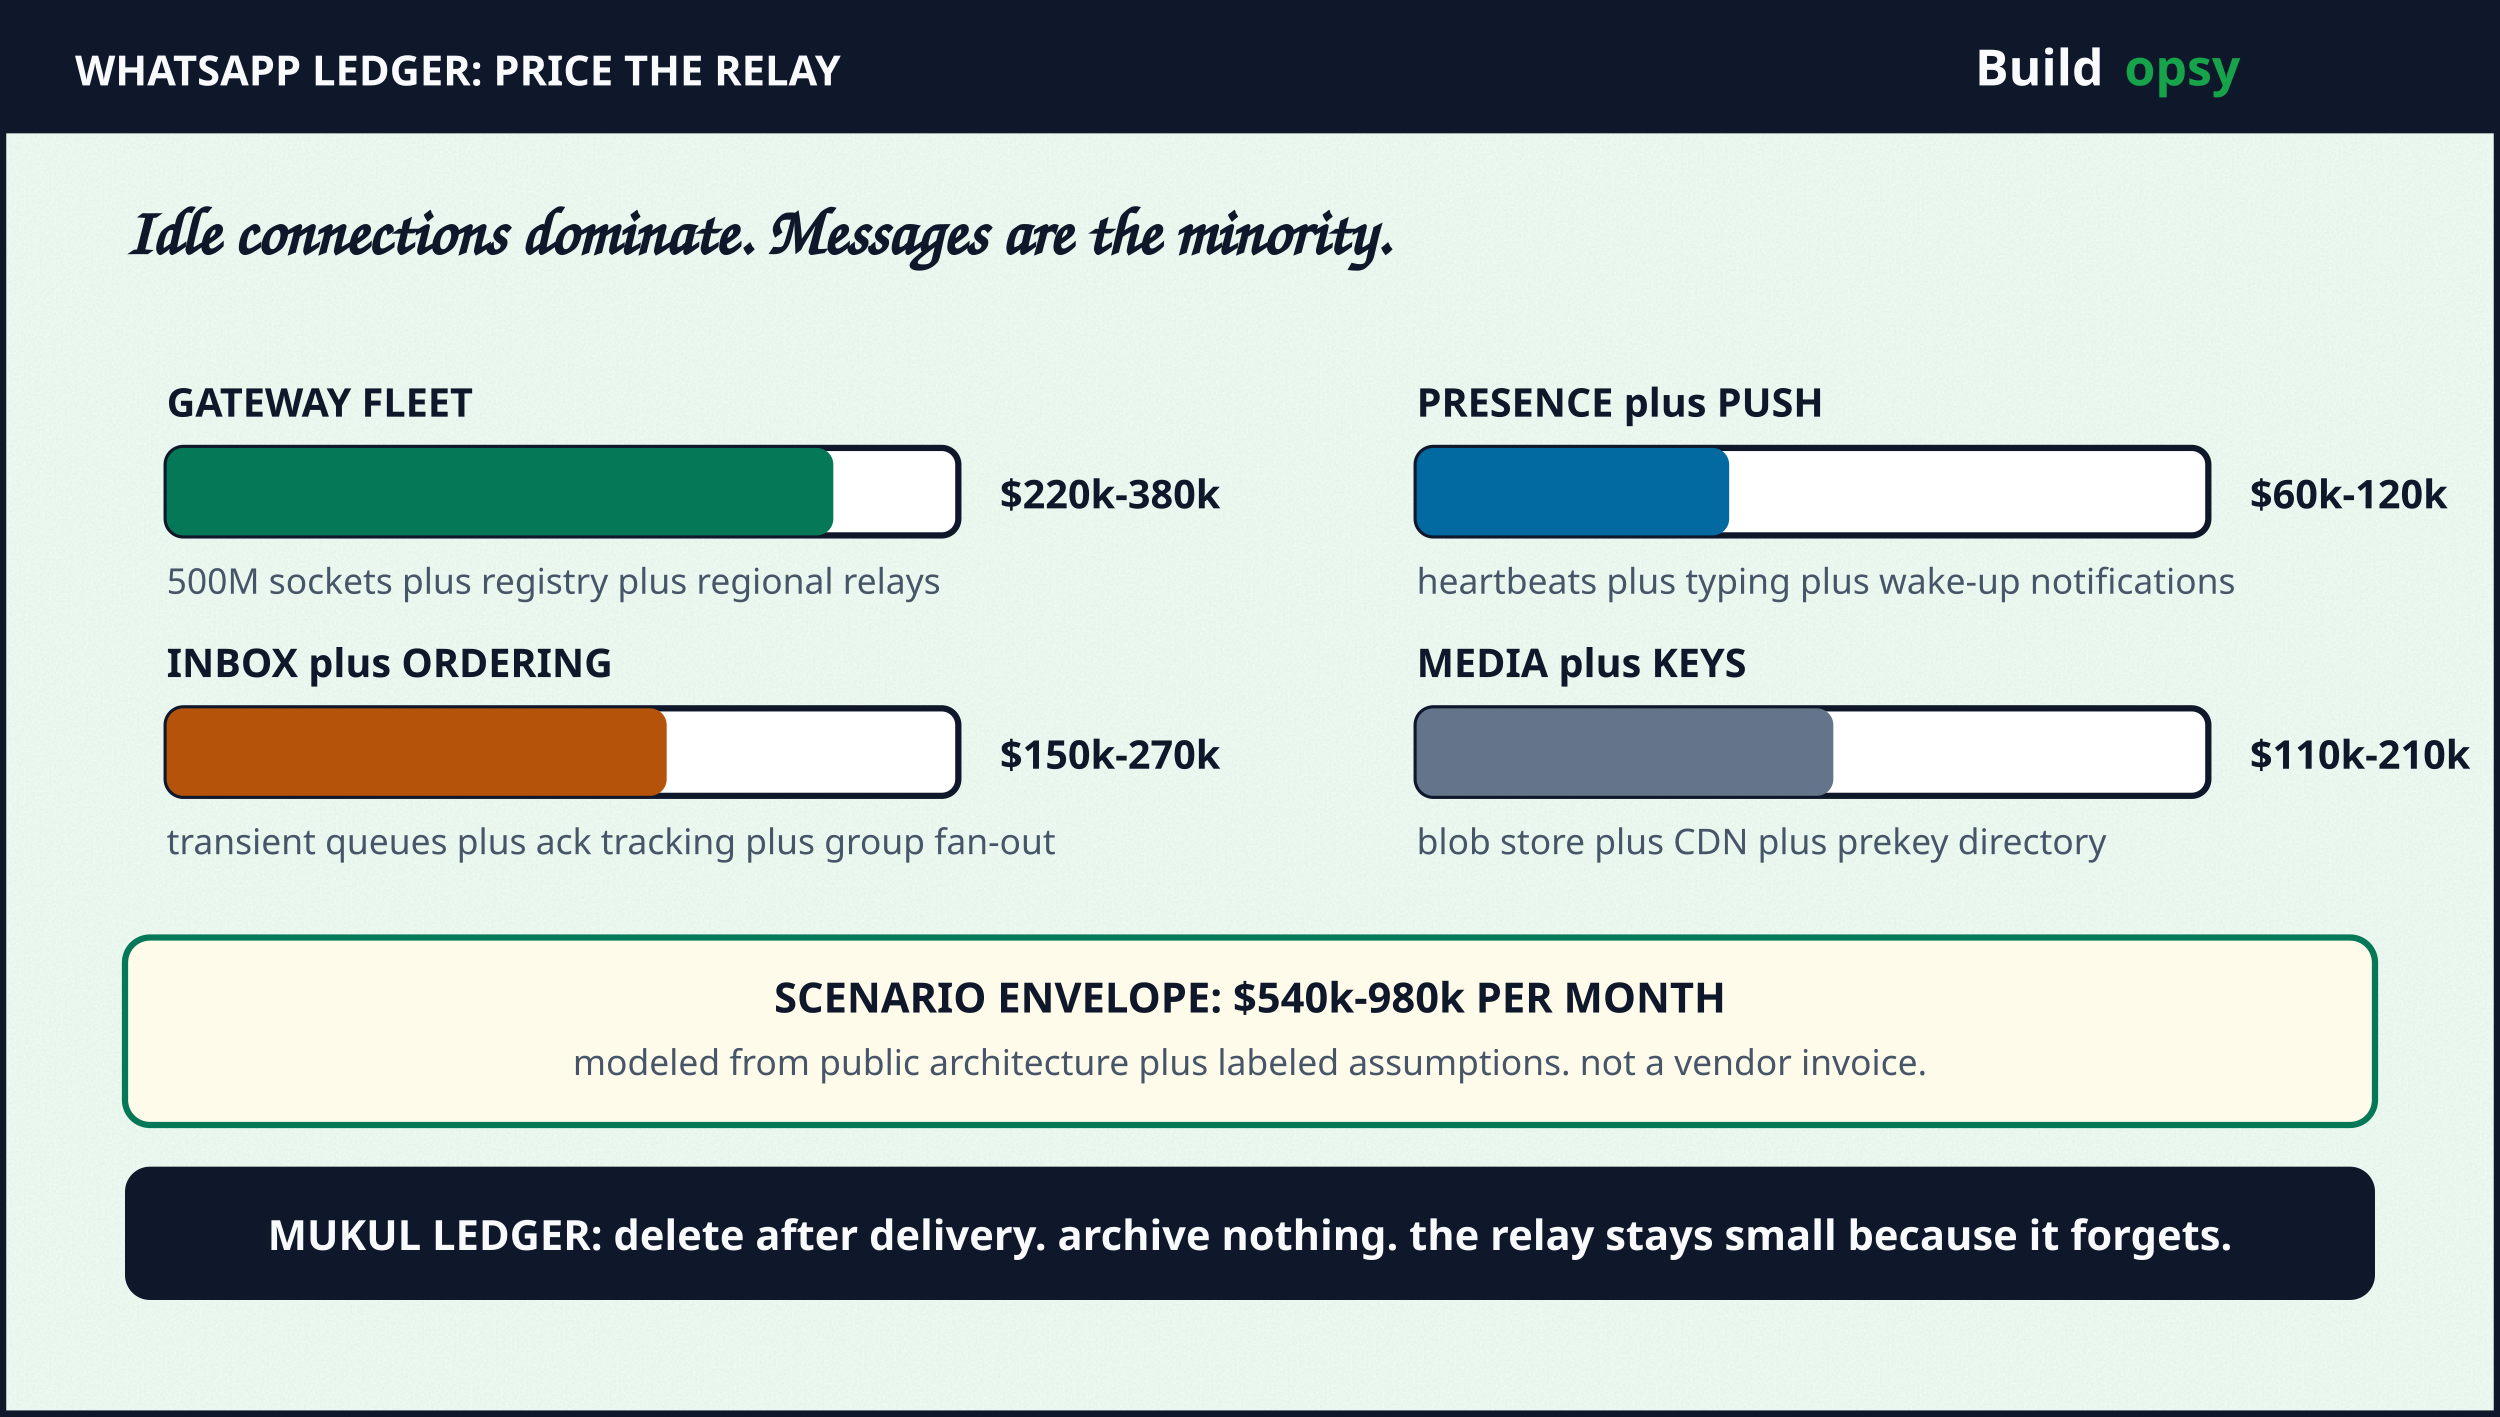
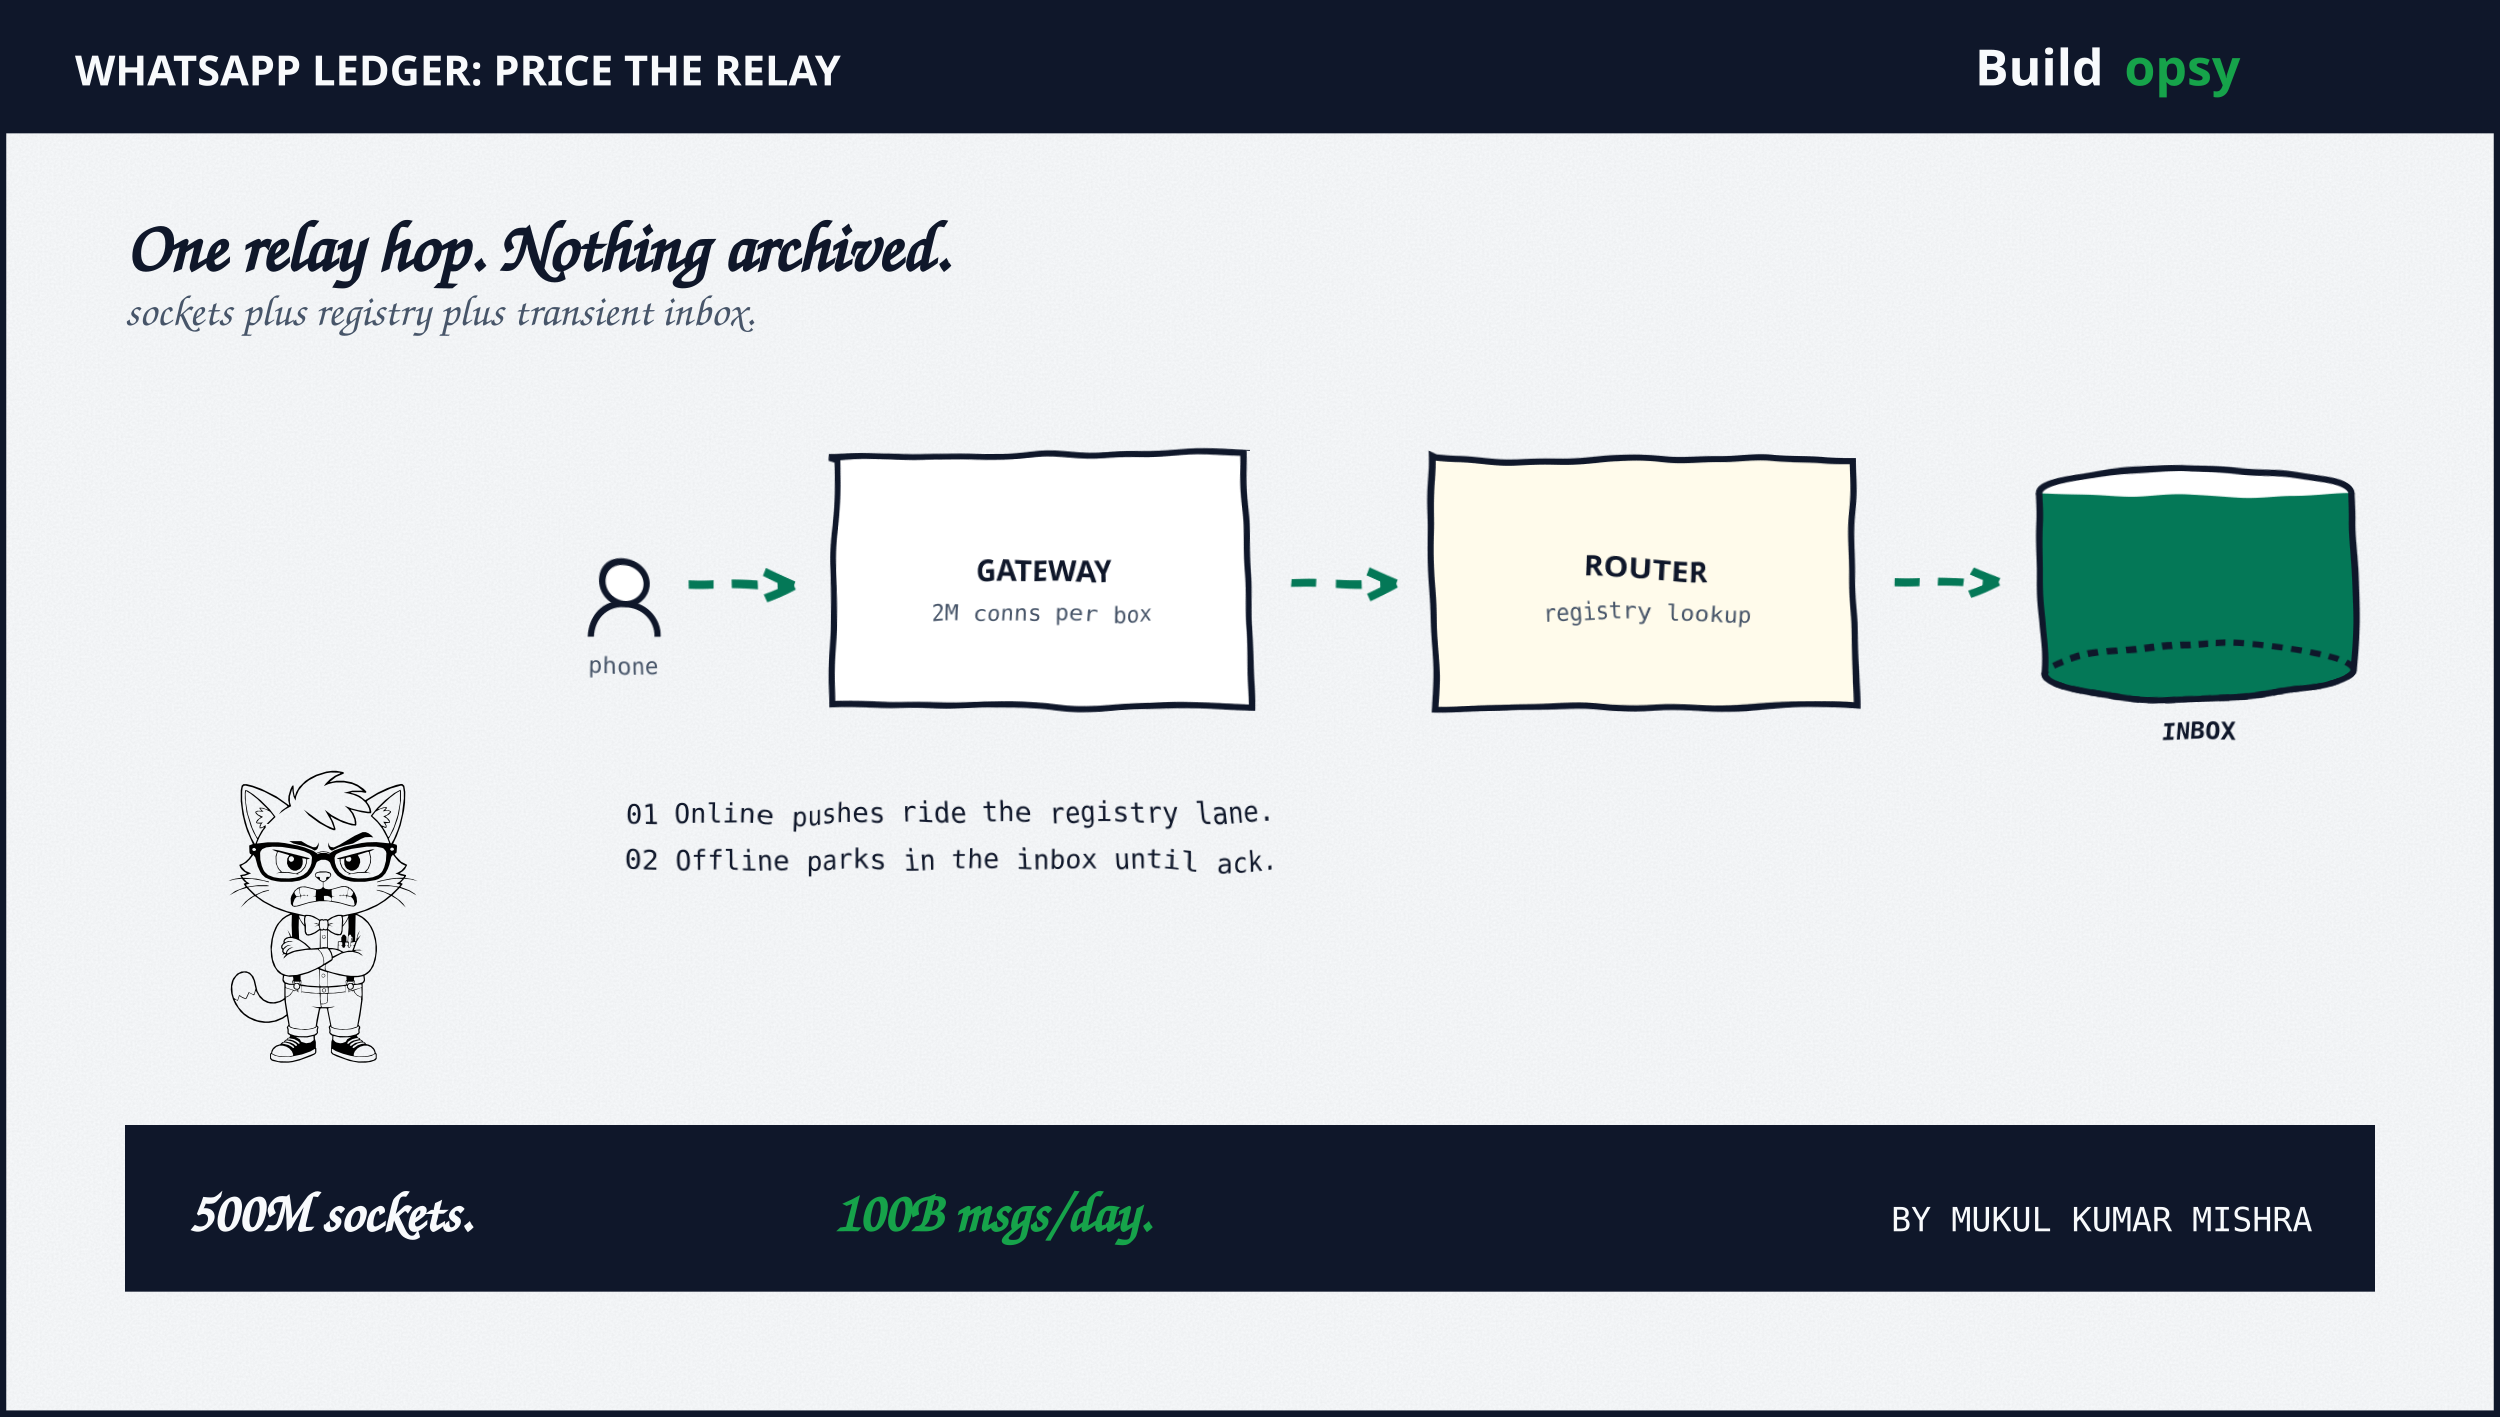
- <svg xmlns="http://www.w3.org/2000/svg" width="1200" height="680" viewBox="0 0 1200 680" role="img" aria-label="WhatsApp cost ledger showing gateway fleet plus inbox plus ordering plus presence plus media">
+ <svg xmlns="http://www.w3.org/2000/svg" width="1200" height="680" viewBox="0 0 1200 680" role="img" aria-label="WhatsApp relay architecture flow">
  <defs>
-     <filter id="grainW2" x="0" y="0" width="100%" height="100%">
-       <feTurbulence type="fractalNoise" baseFrequency="0.9" numOctaves="2" seed="72" result="n" />
+     <filter id="roughen" x="-10%" y="-10%" width="120%" height="120%">
+       <feTurbulence type="fractalNoise" baseFrequency="0.02" numOctaves="2" seed="404" result="n" />
+       <feDisplacementMap in="SourceGraphic" in2="n" scale="6" />
+     </filter>
+     <filter id="grain" x="0" y="0" width="100%" height="100%">
+       <feTurbulence type="fractalNoise" baseFrequency="0.9" numOctaves="2" seed="405" result="n" />
      <feColorMatrix in="n" type="matrix" values="0 0 0 0 0 0 0 0 0 0 0 0 0 0 0 0 0 0 0.05 0" />
    </filter>
+     <style>.flow{stroke-dasharray:12 9;animation:ants 0.9s linear infinite}@keyframes ants{to{stroke-dashoffset:-21}}.pulse{animation:pulse 1.8s ease-in-out infinite}@keyframes pulse{0%,100%{opacity:1}50%{opacity:.35}}@media (prefers-reduced-motion:reduce){.flow,.pulse{animation:none}}</style>
  </defs>
-   <rect x="0" y="0" width="1200" height="680" fill="#f0fdf4" />
-   <rect x="0" y="0" width="1200" height="680" fill="#f0fdf4" filter="url(#grainW2)" />
+   <rect x="0" y="0" width="1200" height="680" fill="#f8fafc" />
+   <rect x="0" y="0" width="1200" height="680" fill="#f8fafc" filter="url(#grain)" />
  <rect x="0" y="0" width="1200" height="680" fill="none" stroke="#0f172a" stroke-width="6" />
  <rect x="0" y="0" width="1200" height="64" fill="#0f172a" />
  <text x="36" y="41" font-family="Sora, 'Segoe UI', Verdana, sans-serif" font-size="20" font-weight="bold" fill="#f8fafc">WHATSAPP LEDGER: PRICE THE RELAY</text>
  <text x="948" y="41" font-family="Sora, 'Segoe UI', Verdana, sans-serif" font-size="24" font-weight="bold" fill="#f8fafc">Build<tspan dx="10" fill="#16a34a">opsy</tspan>
  </text>
-   <text x="60" y="122" font-family="'Segoe Script','Segoe Print','Comic Sans MS','Chalkboard SE',cursive" font-size="32" font-weight="bold" fill="#0f172a">Idle connections dominate. Messages are the minority.</text>
-   <g font-family="Sora, 'Segoe UI', Verdana, sans-serif">
-     <g>
-       <text x="80" y="200" font-size="19" font-weight="bold" fill="#0f172a">GATEWAY FLEET</text>
-       <rect x="80" y="215" width="380" height="42" rx="8" fill="#ffffff" stroke="#0f172a" stroke-width="3" />
-       <rect x="80" y="215" width="320" height="42" rx="8" fill="#047857" />
-       <text x="480" y="244" font-size="19" font-weight="bold" fill="#0f172a">$220k-380k</text>
-       <text x="80" y="285" font-size="17" fill="#475569">500M sockets plus registry plus regional relays</text>
+   <text x="60" y="130" font-family="'Segoe Script','Segoe Print','Comic Sans MS','Chalkboard SE',cursive" font-size="34" font-weight="bold" fill="#0f172a">One relay hop. Nothing archived.</text>
+   <text x="60" y="156" font-family="'Segoe Script','Segoe Print','Comic Sans MS','Chalkboard SE',cursive" font-size="21" font-style="italic" fill="#475569">sockets plus registry plus transient inbox.</text>
+   <svg x="70" y="370" width="140" height="140" viewBox="0 0 100 100">
+     <g transform="translate(8.35,-2.08) scale(0.0831)">
+       <g id="cat-art" fill="#000" fill-rule="evenodd">
+         <path id="vector-1" d="" />
+         <path id="vector-2" d="" />
+         <path id="vector-3" d="" />
+         <path id="vector-4" d="" />
+         <path id="vector-5" d="" />
+         <path id="vector-6" d="" />
+         <path id="vector-7" d="" />
+         <path id="vector-8" d="" />
+         <path id="vector-9" d="" />
+         <path id="vector-10" d="M 633,922 L 627,926 L 626,933 L 631,939 L 638,939 L 643,934 L 643,928 L 639,923 Z M 633,924 L 637,924 L 641,928 L 640,935 L 635,938 L 628,933 L 629,927 Z" />
+         <path id="vector-11" d="M 630,862 L 625,867 L 625,873 L 628,877 L 633,878 L 639,874 L 640,868 L 636,863 Z M 630,864 L 634,864 L 638,868 L 638,872 L 634,876 L 630,876 L 626,872 L 626,868 Z" />
+         <path id="vector-12" d="M 629,704 L 626,710 L 627,714 L 632,718 L 638,717 L 641,714 L 640,705 L 637,703 Z M 632,704 L 637,705 L 640,709 L 636,716 L 632,716 L 628,712 L 628,708 Z" />
+         <path id="vector-13" d="M 497,552 L 498,574 L 504,583 L 512,586 L 527,584 L 573,570 L 614,563 L 653,563 L 703,572 L 740,583 L 756,585 L 762,583 L 767,578 L 771,565 L 769,547 L 761,528 L 750,514 L 735,504 L 725,501 L 708,501 L 669,512 L 655,514 L 641,512 L 636,509 L 632,504 L 632,485 L 642,480 L 656,468 L 664,458 L 664,451 L 661,446 L 656,443 L 643,440 L 618,440 L 602,445 L 597,452 L 599,462 L 617,478 L 630,485 L 630,504 L 625,510 L 618,513 L 606,514 L 557,502 L 538,503 L 526,508 L 513,519 L 500,541 Z M 634,543 L 636,541 L 650,541 L 658,544 L 665,550 L 665,560 L 663,562 L 635,559 Z M 531,510 L 533,526 L 537,539 L 535,541 L 521,543 L 514,533 L 513,525 L 521,516 Z M 736,509 L 743,513 L 755,526 L 752,536 L 746,543 L 730,539 Z M 602,518 L 600,541 L 588,542 L 598,543 L 601,546 L 601,562 L 576,566 L 521,582 L 510,582 L 507,580 L 507,571 L 514,553 L 521,546 L 537,542 L 539,555 L 539,546 L 542,541 L 562,539 L 565,541 L 566,545 L 566,541 L 570,540 L 566,538 L 566,535 L 564,539 L 554,538 L 552,535 L 550,539 L 541,540 L 537,534 L 534,524 L 534,508 L 546,505 L 560,506 L 600,516 Z M 666,517 L 668,515 L 705,505 L 721,504 L 732,507 L 734,509 L 733,521 L 730,533 L 726,539 L 716,538 L 714,535 L 712,538 L 702,538 L 701,535 L 701,537 L 697,539 L 700,540 L 701,545 L 701,541 L 703,539 L 723,540 L 727,543 L 727,554 L 729,542 L 746,545 L 753,552 L 758,561 L 761,578 L 758,581 L 747,581 L 692,566 L 667,562 L 666,555 L 668,544 L 680,542 L 670,542 L 667,539 Z M 600,453 L 604,448 L 613,445 L 644,444 L 659,449 L 661,457 L 656,464 L 652,462 L 646,463 L 643,467 L 644,474 L 636,480 L 629,481 L 618,474 L 618,466 L 615,463 L 609,462 L 606,464 L 601,459 Z" />
+         <path id="vector-14" d="M 420,350 L 441,359 L 435,377 L 436,407 L 445,429 L 456,442 L 437,448 L 453,446 L 485,446 L 531,453 L 526,450 L 542,441 L 557,424 L 564,405 L 565,390 L 576,387 L 574,385 L 451,354 L 430,350 Z M 498,377 L 506,379 L 511,386 L 510,394 L 503,400 L 496,400 L 489,393 L 490,383 Z M 443,361 L 448,360 L 491,373 L 483,387 L 482,407 L 487,420 L 498,432 L 510,437 L 520,437 L 535,430 L 541,423 L 546,411 L 547,397 L 545,386 L 556,387 L 562,390 L 561,404 L 554,422 L 539,439 L 519,449 L 490,443 L 461,442 L 449,429 L 443,418 L 439,405 L 438,380 Z" />
+         <path id="vector-15" d="M 843,349 L 833,349 L 805,355 L 689,386 L 689,388 L 700,390 L 699,395 L 701,408 L 708,425 L 721,440 L 739,450 L 733,453 L 778,446 L 813,446 L 828,448 L 808,442 L 819,428 L 828,404 L 829,383 L 823,358 Z M 743,380 L 747,386 L 747,392 L 744,397 L 739,400 L 729,398 L 725,392 L 725,386 L 729,383 Z M 820,360 L 826,386 L 824,406 L 815,428 L 802,442 L 774,443 L 746,449 L 728,441 L 711,423 L 703,402 L 703,389 L 720,386 L 718,395 L 719,412 L 724,423 L 730,430 L 745,437 L 754,437 L 767,432 L 777,422 L 784,403 L 783,389 L 774,372 L 815,359 Z" />
+         <path id="vector-16" d="M 491,315 L 509,325 L 558,337 L 582,346 L 596,354 L 603,351 L 608,346 L 613,331 L 611,320 L 609,330 L 603,338 L 599,340 L 589,340 L 568,331 L 541,315 Z" />
+         <path id="vector-17" d="M 838,300 L 831,292 L 819,283 L 807,278 L 794,278 L 761,293 L 697,331 L 675,341 L 662,339 L 656,332 L 653,320 L 652,336 L 657,347 L 664,353 L 668,354 L 695,341 L 727,331 L 754,325 L 787,306 L 804,299 L 826,298 Z" />
+         <path id="vector-18" d="M 959,80 L 953,79 L 933,83 L 896,96 L 856,115 L 805,146 L 783,129 L 768,122 L 744,115 L 750,113 L 789,113 L 806,116 L 809,114 L 809,110 L 798,99 L 773,82 L 749,72 L 717,66 L 686,66 L 662,71 L 659,70 L 685,50 L 715,37 L 717,34 L 714,30 L 686,25 L 667,25 L 644,28 L 602,41 L 578,53 L 557,67 L 532,92 L 520,113 L 515,129 L 513,127 L 510,111 L 509,86 L 506,85 L 502,89 L 496,101 L 488,129 L 487,146 L 491,165 L 490,167 L 438,130 L 376,99 L 340,86 L 316,80 L 302,80 L 295,86 L 291,105 L 291,151 L 298,204 L 307,242 L 317,273 L 341,327 L 326,333 L 327,361 L 329,367 L 335,370 L 333,375 L 323,388 L 309,401 L 300,407 L 285,413 L 289,424 L 295,432 L 305,441 L 317,448 L 307,452 L 290,455 L 289,457 L 294,466 L 268,470 L 250,475 L 240,480 L 267,473 L 296,470 L 305,481 L 313,487 L 303,491 L 311,504 L 268,521 L 244,539 L 285,517 L 315,508 L 346,539 L 331,548 L 310,565 L 290,590 L 320,561 L 344,544 L 350,542 L 383,566 L 424,588 L 453,600 L 496,614 L 479,622 L 463,633 L 442,657 L 434,671 L 425,693 L 418,720 L 414,750 L 416,791 L 421,814 L 427,830 L 443,854 L 451,861 L 465,869 L 463,888 L 465,895 L 471,902 L 471,962 L 464,968 L 450,975 L 427,980 L 407,978 L 386,968 L 369,950 L 360,933 L 350,890 L 343,873 L 329,858 L 314,852 L 294,853 L 276,862 L 260,881 L 255,892 L 251,908 L 250,928 L 252,944 L 259,968 L 268,988 L 290,1019 L 304,1032 L 321,1044 L 346,1056 L 367,1062 L 388,1065 L 408,1065 L 439,1059 L 466,1047 L 480,1037 L 482,1039 L 488,1073 L 481,1083 L 484,1093 L 484,1108 L 487,1112 L 493,1115 L 495,1119 L 491,1126 L 485,1127 L 481,1133 L 474,1136 L 469,1143 L 462,1145 L 454,1153 L 438,1158 L 428,1165 L 422,1172 L 418,1180 L 417,1187 L 412,1193 L 412,1213 L 417,1219 L 423,1222 L 456,1229 L 488,1229 L 504,1227 L 533,1220 L 580,1203 L 595,1196 L 601,1191 L 603,1186 L 603,1171 L 601,1167 L 601,1144 L 597,1130 L 597,1118 L 604,1114 L 610,1106 L 609,1095 L 612,1082 L 606,1075 L 618,1011 L 621,1005 L 645,1005 L 647,1008 L 660,1073 L 654,1082 L 657,1095 L 656,1106 L 662,1114 L 669,1118 L 669,1130 L 665,1143 L 663,1187 L 668,1194 L 686,1203 L 739,1222 L 777,1229 L 807,1229 L 828,1226 L 847,1219 L 852,1213 L 852,1193 L 848,1188 L 845,1177 L 840,1169 L 830,1160 L 820,1155 L 808,1152 L 804,1146 L 798,1144 L 791,1136 L 786,1135 L 782,1128 L 775,1126 L 770,1118 L 772,1115 L 777,1113 L 782,1106 L 781,1094 L 784,1087 L 784,1081 L 777,1073 L 785,1033 L 794,968 L 794,903 L 801,897 L 804,889 L 802,870 L 815,862 L 825,853 L 839,831 L 848,804 L 853,768 L 853,750 L 849,718 L 841,690 L 832,670 L 818,649 L 804,635 L 792,626 L 771,615 L 816,600 L 853,583 L 888,561 L 913,541 L 939,557 L 972,589 L 961,573 L 948,560 L 917,538 L 947,508 L 985,521 L 1016,539 L 1008,531 L 987,518 L 950,504 L 959,492 L 958,490 L 950,487 L 966,470 L 994,473 L 1021,480 L 1001,472 L 970,467 L 969,465 L 973,459 L 973,455 L 946,448 L 960,439 L 969,430 L 978,413 L 953,400 L 931,377 L 926,369 L 934,362 L 936,336 L 934,330 L 920,326 L 935,294 L 951,250 L 965,189 L 969,156 L 970,112 L 966,87 Z M 667,1173 L 669,1172 L 683,1181 L 712,1192 L 745,1201 L 770,1205 L 812,1205 L 831,1201 L 846,1193 L 848,1196 L 848,1210 L 840,1217 L 817,1223 L 778,1224 L 756,1221 L 725,1212 L 672,1191 L 667,1184 Z M 598,1173 L 598,1187 L 594,1191 L 538,1213 L 504,1222 L 488,1224 L 447,1223 L 420,1215 L 416,1209 L 416,1196 L 418,1193 L 431,1200 L 452,1205 L 496,1205 L 544,1195 L 578,1183 L 597,1172 Z M 843,1186 L 843,1191 L 838,1195 L 814,1202 L 776,1203 L 759,1201 L 757,1199 L 758,1191 L 762,1182 L 773,1170 L 785,1163 L 799,1159 L 814,1159 L 828,1165 L 838,1175 Z M 421,1186 L 426,1175 L 438,1164 L 451,1159 L 465,1159 L 479,1163 L 491,1170 L 502,1182 L 507,1194 L 507,1200 L 490,1203 L 451,1202 L 440,1200 L 423,1193 L 421,1191 Z M 803,1150 L 789,1152 L 774,1157 L 757,1169 L 752,1167 L 755,1161 L 773,1150 L 787,1146 L 798,1146 Z M 462,1150 L 467,1146 L 476,1146 L 491,1150 L 508,1160 L 512,1167 L 507,1169 L 502,1164 L 488,1156 Z M 792,1141 L 763,1148 L 746,1160 L 741,1158 L 745,1151 L 760,1142 L 779,1137 L 786,1137 Z M 473,1141 L 477,1138 L 484,1137 L 504,1142 L 518,1150 L 523,1155 L 523,1159 L 518,1160 L 509,1152 L 496,1146 Z M 780,1132 L 755,1138 L 745,1143 L 734,1152 L 730,1149 L 736,1141 L 752,1132 L 767,1128 L 775,1128 Z M 484,1132 L 490,1128 L 512,1132 L 527,1140 L 534,1147 L 534,1150 L 531,1152 L 519,1143 L 507,1137 L 496,1134 L 485,1134 Z M 673,1135 L 673,1121 L 675,1119 L 701,1125 L 746,1124 L 731,1132 L 724,1143 L 711,1148 L 701,1149 L 687,1146 L 681,1143 Z M 592,1136 L 579,1146 L 561,1149 L 541,1143 L 534,1132 L 519,1124 L 565,1125 L 591,1119 Z M 779,1082 L 776,1093 L 777,1105 L 767,1112 L 745,1118 L 730,1120 L 694,1119 L 669,1112 L 661,1105 L 662,1095 L 659,1083 L 662,1080 L 664,1084 L 680,1090 L 711,1094 L 747,1091 L 770,1084 L 776,1079 Z M 486,1082 L 490,1079 L 495,1084 L 514,1090 L 556,1094 L 586,1090 L 600,1085 L 605,1080 L 607,1083 L 604,1095 L 605,1106 L 595,1113 L 564,1120 L 534,1120 L 514,1117 L 496,1111 L 489,1106 L 489,1092 Z M 621,945 L 649,946 L 648,978 L 643,983 L 634,986 L 622,985 L 620,965 Z M 266,970 L 268,969 L 279,974 L 286,954 L 298,962 L 312,967 L 316,963 L 326,941 L 345,951 L 348,948 L 353,932 L 369,960 L 383,973 L 400,982 L 413,985 L 434,985 L 455,979 L 471,970 L 480,1030 L 463,1042 L 431,1055 L 406,1059 L 391,1059 L 360,1054 L 328,1041 L 305,1025 L 283,1001 Z M 505,930 L 506,932 L 504,936 L 491,951 L 480,957 L 476,956 L 476,921 Z M 789,920 L 790,947 L 789,956 L 785,957 L 771,949 L 763,940 L 759,931 Z M 619,921 L 621,919 L 650,919 L 651,940 L 649,942 L 638,943 L 620,942 Z M 722,914 L 722,934 L 719,936 L 676,941 L 653,941 L 654,919 L 688,917 L 715,913 Z M 543,916 L 545,913 L 577,917 L 616,919 L 617,941 L 602,942 L 545,936 L 543,934 Z M 728,911 L 730,913 L 730,920 L 736,927 L 736,940 L 739,935 L 749,933 L 752,938 L 751,933 L 756,932 L 760,940 L 771,952 L 789,961 L 787,966 L 788,972 L 782,1016 L 771,1080 L 747,1088 L 724,1091 L 705,1091 L 680,1087 L 666,1081 L 652,1010 L 653,1004 L 670,1001 L 680,997 L 658,1000 L 626,1000 L 622,989 L 638,987 L 648,982 L 651,974 L 651,946 L 653,944 L 682,943 L 722,938 L 723,942 L 723,913 Z M 537,911 L 542,913 L 542,942 L 544,938 L 582,943 L 614,944 L 617,946 L 618,978 L 622,999 L 609,1000 L 582,997 L 614,1005 L 604,1052 L 600,1081 L 590,1086 L 571,1090 L 541,1091 L 506,1085 L 494,1079 L 478,981 L 477,967 L 480,965 L 478,966 L 476,961 L 486,957 L 496,950 L 509,932 L 514,933 L 512,937 L 515,933 L 524,934 L 529,940 L 528,928 L 535,922 Z M 789,906 L 790,917 L 786,920 L 740,933 L 738,931 L 739,928 L 748,928 L 756,922 L 758,915 L 757,911 L 759,909 Z M 476,906 L 478,904 L 491,908 L 507,908 L 509,910 L 508,916 L 510,922 L 518,928 L 525,928 L 526,931 L 521,932 L 511,930 L 477,919 Z M 741,903 L 748,904 L 754,912 L 753,919 L 746,925 L 738,924 L 733,917 L 734,909 Z M 520,903 L 527,904 L 533,912 L 531,921 L 525,925 L 516,923 L 512,917 L 514,907 Z M 754,895 L 754,899 L 752,901 L 739,900 L 735,903 L 732,899 L 733,895 Z M 512,895 L 533,895 L 534,898 L 532,902 L 526,900 L 514,901 Z M 759,891 L 759,901 L 755,906 L 753,903 L 756,899 L 756,894 Z M 728,891 L 733,904 L 732,907 L 727,902 L 726,893 Z M 538,891 L 539,901 L 535,907 L 533,904 Z M 507,891 L 509,892 L 510,899 L 513,903 L 511,906 L 507,901 Z M 797,872 L 799,887 L 797,893 L 792,898 L 771,904 L 760,903 L 762,893 L 758,887 L 759,877 L 777,876 Z M 470,872 L 473,871 L 493,875 L 506,874 L 508,880 L 508,887 L 504,892 L 504,899 L 506,902 L 504,904 L 491,903 L 474,897 L 468,886 Z M 318,859 L 327,864 L 335,872 L 344,890 L 352,924 L 346,946 L 342,947 L 324,938 L 312,964 L 297,958 L 287,951 L 284,951 L 279,968 L 276,971 L 263,962 L 258,945 L 256,914 L 262,890 L 273,873 L 285,863 L 305,857 Z M 649,857 L 651,856 L 697,869 L 727,874 L 728,888 L 725,890 L 724,894 L 725,903 L 727,905 L 725,907 L 714,909 L 650,914 L 648,912 Z M 618,846 L 647,856 L 647,912 L 645,914 L 621,914 L 619,912 L 617,903 Z M 615,845 L 616,914 L 568,911 L 539,906 L 541,902 L 541,890 L 538,887 L 538,869 L 572,859 L 609,842 Z M 641,826 L 638,834 L 638,847 L 617,839 L 639,825 Z M 659,762 L 669,761 L 682,763 L 700,769 L 707,774 L 671,791 L 666,774 Z M 614,760 L 649,758 L 656,766 L 662,777 L 666,790 L 666,802 L 635,821 L 635,806 L 631,789 L 625,776 L 613,762 Z M 694,761 L 694,746 L 696,744 L 701,745 L 694,742 L 695,731 L 708,732 L 710,734 L 710,744 L 704,745 L 710,747 L 710,751 L 713,755 L 718,755 L 721,752 L 721,749 L 725,747 L 722,745 L 722,735 L 724,733 L 734,734 L 734,744 L 728,747 L 732,747 L 735,754 L 741,755 L 745,748 L 749,746 L 745,745 L 746,734 L 761,731 L 764,732 L 760,743 L 752,746 L 757,745 L 758,749 L 751,767 L 736,767 L 715,772 Z M 463,748 L 468,741 L 478,734 L 490,730 L 507,730 L 499,727 L 488,727 L 475,732 L 472,731 L 473,725 L 479,719 L 489,715 L 503,715 L 519,719 L 534,726 L 553,739 L 573,757 L 520,765 L 503,770 L 483,779 L 482,775 L 485,768 L 493,760 L 509,752 L 496,755 L 487,760 L 480,768 L 478,776 L 474,777 L 467,770 L 469,761 L 482,749 L 501,743 L 484,745 L 473,751 L 467,758 L 463,755 Z M 744,701 L 747,704 L 745,707 L 752,711 L 751,729 L 747,729 L 749,717 L 747,712 L 743,750 L 738,753 L 736,751 L 737,731 L 734,729 L 735,708 L 740,701 Z M 647,682 L 648,751 L 646,753 L 632,752 L 621,755 L 620,684 L 629,684 L 633,682 L 643,684 Z M 622,642 L 630,642 L 632,644 L 636,642 L 645,642 L 647,644 L 649,651 L 649,667 L 647,676 L 644,679 L 635,678 L 633,673 L 633,676 L 629,679 L 623,679 L 620,677 L 617,665 L 618,647 Z M 735,633 L 736,671 L 732,729 L 727,729 L 727,710 L 720,701 L 714,701 L 710,704 L 710,707 L 706,712 L 706,728 L 692,729 L 691,760 L 668,756 L 654,756 L 651,754 L 650,684 L 651,683 L 662,692 L 680,701 L 691,704 L 704,703 L 708,698 L 711,688 L 712,668 L 727,648 Z M 531,633 L 544,655 L 554,667 L 555,689 L 557,696 L 562,703 L 570,705 L 584,702 L 601,694 L 616,683 L 618,684 L 617,755 L 581,758 L 559,737 L 532,719 L 530,672 Z M 693,624 L 704,624 L 707,627 L 709,637 L 707,683 L 704,694 L 700,699 L 681,696 L 667,689 L 651,677 L 654,664 L 672,667 L 656,662 L 655,660 L 674,654 L 663,654 L 654,657 L 652,644 L 672,631 Z M 562,624 L 572,624 L 584,627 L 607,638 L 615,644 L 612,657 L 604,654 L 592,654 L 611,659 L 611,662 L 594,667 L 613,664 L 616,677 L 596,691 L 576,699 L 565,699 L 560,688 L 560,662 L 557,649 L 557,635 L 559,627 Z M 734,622 L 735,625 L 731,635 L 721,652 L 712,662 L 714,647 L 712,627 Z M 532,622 L 552,625 L 554,627 L 552,635 L 553,661 L 538,640 L 533,629 Z M 791,632 L 814,653 L 824,667 L 836,692 L 845,726 L 847,742 L 847,775 L 845,791 L 837,821 L 827,841 L 818,852 L 803,863 L 790,868 L 774,871 L 746,871 L 721,868 L 671,857 L 642,848 L 640,835 L 643,824 L 666,809 L 670,805 L 671,798 L 707,779 L 730,773 L 752,772 L 776,778 L 795,789 L 788,781 L 779,775 L 761,769 L 768,766 L 790,766 L 796,768 L 783,763 L 758,764 L 770,730 L 787,702 L 773,717 L 772,714 L 776,700 L 783,683 L 774,698 L 767,726 L 763,729 L 765,620 L 771,621 Z M 499,619 L 502,620 L 501,662 L 503,709 L 498,709 L 496,701 L 484,681 L 495,709 L 479,713 L 471,719 L 467,728 L 468,734 L 458,747 L 458,756 L 463,763 L 462,771 L 467,779 L 461,784 L 470,781 L 478,783 L 470,792 L 467,800 L 485,784 L 513,772 L 559,764 L 609,762 L 620,773 L 628,788 L 632,802 L 633,818 L 632,822 L 623,829 L 598,842 L 567,855 L 523,867 L 488,869 L 477,867 L 460,860 L 443,845 L 436,835 L 424,804 L 419,762 L 424,718 L 431,693 L 442,668 L 451,654 L 465,639 L 480,628 Z M 971,417 L 954,436 L 939,445 L 929,448 L 952,457 L 964,459 L 965,461 L 961,466 L 930,467 L 906,470 L 867,478 L 853,483 L 855,485 L 876,479 L 914,472 L 934,470 L 958,471 L 946,483 L 934,490 L 950,495 L 943,503 L 901,497 L 863,497 L 854,499 L 855,501 L 910,501 L 932,504 L 940,507 L 911,535 L 874,520 L 852,516 L 852,518 L 882,526 L 907,538 L 881,559 L 854,576 L 803,599 L 767,610 L 714,621 L 706,619 L 692,619 L 684,621 L 663,630 L 650,639 L 645,637 L 637,637 L 633,639 L 630,637 L 622,637 L 617,639 L 593,625 L 578,620 L 560,619 L 554,621 L 482,604 L 431,585 L 389,563 L 361,544 L 356,538 L 379,527 L 407,519 L 409,516 L 386,521 L 352,536 L 322,507 L 325,505 L 354,501 L 406,501 L 407,499 L 399,497 L 362,497 L 319,503 L 312,495 L 328,490 L 315,482 L 305,471 L 337,471 L 385,479 L 406,485 L 408,482 L 356,470 L 301,466 L 297,461 L 298,459 L 308,458 L 334,448 L 311,438 L 293,419 L 294,416 L 315,404 L 330,389 L 343,372 L 351,382 L 361,419 L 372,443 L 379,453 L 392,465 L 417,476 L 441,481 L 458,483 L 502,483 L 533,478 L 560,467 L 571,459 L 583,446 L 597,421 L 604,403 L 608,399 L 623,392 L 640,392 L 651,396 L 659,403 L 667,423 L 679,444 L 690,457 L 705,468 L 718,474 L 744,481 L 760,483 L 803,483 L 846,476 L 858,472 L 874,463 L 888,448 L 898,429 L 904,413 L 912,380 L 919,371 L 941,398 L 955,409 Z M 604,368 L 609,364 L 626,360 L 645,361 L 660,368 L 658,369 L 644,364 L 621,364 L 606,369 Z M 339,347 L 342,344 L 348,343 L 354,348 L 354,351 L 351,355 L 344,356 L 339,352 Z M 908,346 L 913,342 L 918,342 L 923,346 L 923,350 L 921,353 L 914,355 L 908,351 Z M 890,357 L 892,365 L 890,397 L 883,423 L 876,438 L 871,445 L 859,455 L 836,464 L 810,468 L 775,469 L 753,467 L 727,461 L 714,455 L 698,442 L 686,423 L 680,405 L 678,384 L 682,373 L 687,368 L 708,358 L 748,347 L 810,338 L 850,338 L 875,343 L 881,346 Z M 373,357 L 380,348 L 396,341 L 422,338 L 461,339 L 524,349 L 553,357 L 575,367 L 583,376 L 585,383 L 583,406 L 578,421 L 565,442 L 549,455 L 536,461 L 517,466 L 489,469 L 452,468 L 427,464 L 404,455 L 390,442 L 385,434 L 378,417 L 372,392 L 371,364 Z M 884,178 L 890,179 L 877,192 L 895,190 L 903,191 L 908,194 L 894,207 L 879,213 L 894,222 L 904,235 L 903,237 L 879,235 L 889,250 L 889,257 L 872,250 L 854,229 L 834,211 L 847,194 L 866,183 Z M 948,108 L 948,157 L 939,207 L 923,256 L 905,294 L 900,299 L 887,273 L 877,258 L 879,257 L 886,260 L 892,260 L 893,252 L 888,241 L 904,240 L 907,238 L 906,231 L 901,224 L 888,213 L 903,205 L 911,196 L 911,192 L 902,188 L 888,188 L 887,187 L 894,179 L 894,176 L 892,175 L 879,176 L 860,183 L 858,182 L 907,136 L 932,117 Z M 313,108 L 331,119 L 359,141 L 403,184 L 401,185 L 383,178 L 369,177 L 368,180 L 376,189 L 375,190 L 359,190 L 351,194 L 352,199 L 359,207 L 374,216 L 359,228 L 355,235 L 355,240 L 359,242 L 374,243 L 369,252 L 369,262 L 376,262 L 385,258 L 387,259 L 376,274 L 361,302 L 355,294 L 339,260 L 320,201 L 312,152 L 311,119 Z M 961,92 L 964,113 L 964,139 L 956,205 L 946,246 L 938,270 L 923,306 L 912,325 L 909,323 L 902,305 L 922,268 L 938,224 L 944,201 L 952,147 L 952,108 L 950,103 L 924,117 L 887,146 L 854,178 L 828,210 L 828,212 L 855,238 L 875,264 L 895,301 L 903,321 L 902,324 L 850,319 L 813,320 L 789,323 L 720,338 L 676,354 L 660,364 L 648,359 L 632,357 L 620,358 L 603,364 L 590,355 L 554,341 L 525,333 L 473,323 L 446,320 L 402,320 L 359,325 L 358,323 L 369,298 L 384,272 L 394,259 L 394,249 L 379,258 L 371,258 L 376,245 L 382,237 L 375,239 L 359,239 L 358,236 L 368,224 L 383,215 L 362,205 L 354,195 L 365,192 L 385,194 L 372,181 L 378,180 L 393,184 L 409,192 L 415,197 L 428,214 L 398,244 L 406,244 L 434,216 L 434,214 L 411,184 L 374,147 L 343,122 L 320,107 L 310,104 L 308,116 L 308,140 L 315,195 L 332,252 L 343,278 L 359,307 L 352,325 L 349,326 L 335,301 L 318,257 L 307,217 L 300,178 L 297,146 L 297,110 L 299,94 L 303,87 L 311,86 L 340,93 L 389,112 L 443,141 L 480,167 L 484,172 L 461,188 L 448,204 L 475,184 L 499,171 L 494,155 L 494,130 L 503,101 L 505,103 L 504,106 L 509,131 L 517,148 L 520,130 L 531,105 L 550,82 L 573,64 L 605,47 L 643,35 L 662,32 L 701,33 L 702,34 L 700,36 L 680,45 L 659,60 L 642,77 L 634,88 L 652,80 L 671,75 L 685,73 L 718,73 L 751,80 L 773,90 L 795,107 L 751,107 L 716,116 L 733,118 L 756,124 L 775,132 L 791,142 L 805,155 L 813,166 L 820,180 L 823,193 L 817,194 L 775,187 L 748,180 L 720,169 L 736,184 L 750,202 L 760,226 L 762,244 L 759,245 L 737,240 L 702,227 L 667,208 L 638,186 L 664,231 L 675,260 L 674,263 L 645,250 L 621,236 L 551,185 L 572,209 L 614,240 L 658,264 L 674,270 L 681,270 L 682,264 L 673,236 L 662,215 L 663,213 L 679,223 L 713,239 L 749,250 L 766,251 L 768,248 L 768,236 L 765,221 L 756,200 L 745,186 L 746,185 L 789,196 L 815,200 L 828,200 L 830,195 L 827,181 L 821,167 L 811,153 L 814,148 L 857,122 L 910,98 L 952,86 L 957,87 Z" />
+       </g>
    </g>
-     <g>
-       <text x="80" y="325" font-size="19" font-weight="bold" fill="#0f172a">INBOX plus ORDERING</text>
-       <rect x="80" y="340" width="380" height="42" rx="8" fill="#ffffff" stroke="#0f172a" stroke-width="3" />
-       <rect x="80" y="340" width="240" height="42" rx="8" fill="#b45309" />
-       <text x="480" y="369" font-size="19" font-weight="bold" fill="#0f172a">$150k-270k</text>
-       <text x="80" y="410" font-size="17" fill="#475569">transient queues plus ack tracking plus group fan-out</text>
-     </g>
-     <g>
-       <text x="680" y="200" font-size="19" font-weight="bold" fill="#0f172a">PRESENCE plus PUSH</text>
-       <rect x="680" y="215" width="380" height="42" rx="8" fill="#ffffff" stroke="#0f172a" stroke-width="3" />
-       <rect x="680" y="215" width="150" height="42" rx="8" fill="#0369a1" />
-       <text x="1080" y="244" font-size="19" font-weight="bold" fill="#0f172a">$60k-120k</text>
-       <text x="680" y="285" font-size="17" fill="#475569">heartbeats plus typing plus wake-up notifications</text>
-     </g>
-     <g>
-       <text x="680" y="325" font-size="19" font-weight="bold" fill="#0f172a">MEDIA plus KEYS</text>
-       <rect x="680" y="340" width="380" height="42" rx="8" fill="#ffffff" stroke="#0f172a" stroke-width="3" />
-       <rect x="680" y="340" width="200" height="42" rx="8" fill="#64748b" />
-       <text x="1080" y="369" font-size="19" font-weight="bold" fill="#0f172a">$110k-210k</text>
-       <text x="680" y="410" font-size="17" fill="#475569">blob store plus CDN plus prekey directory</text>
-     </g>
-     <rect x="60" y="450" width="1080" height="90" rx="12" fill="#fffbeb" stroke="#047857" stroke-width="3" />
-     <text x="600" y="486" font-size="20" font-weight="bold" fill="#0f172a" text-anchor="middle">SCENARIO ENVELOPE: $540k-980k PER MONTH</text>
-     <text x="600" y="516" font-size="17" fill="#475569" text-anchor="middle">modeled from public architecture plus labeled assumptions. not a vendor invoice.</text>
-     <rect x="60" y="560" width="1080" height="64" rx="12" fill="#0f172a" />
-     <text x="600" y="600" font-size="20" font-weight="bold" fill="#f8fafc" text-anchor="middle">MUKUL LEDGER: delete after delivery. archive nothing. the relay stays small because it forgets.</text>
+   </svg>
+   <g filter="url(#roughen)">
+     <circle cx="300" cy="280" r="10" fill="#ffffff" stroke="#0f172a" stroke-width="3" />
+     <path d="M284,306 A16,16 0 0 1 316,306" fill="none" stroke="#0f172a" stroke-width="3" />
+     <text x="300" y="324" text-anchor="middle" font-family="monospace" font-size="11" fill="#475569">phone</text>
+     <path d="M330.0,280.0 Q355.0,280.0 380.0,280.0" fill="none" stroke="#047857" stroke-width="4" class="flow" />
+     <line x1="380.0" y1="280.0" x2="366.3" y2="286.1" stroke="#047857" stroke-width="4" />
+     <line x1="380.0" y1="280.0" x2="366.3" y2="273.9" stroke="#047857" stroke-width="4" />
+     <path d="M397.9,219.5 L597.5,218.0 L600.5,339.2 L399.5,338.0 L401.9,220.8 Z" fill="#ffffff" stroke="#0f172a" stroke-width="3" />
+     <text x="500" y="278" text-anchor="middle" font-family="Sora, 'Segoe UI', Verdana, sans-serif" font-size="14" font-weight="bold" fill="#0f172a">GATEWAY</text>
+     <text x="500" y="298" text-anchor="middle" font-family="monospace" font-size="11" fill="#475569">2M conns per box</text>
+     <path d="M620.0,280.0 Q645.0,280.0 670.0,280.0" fill="none" stroke="#047857" stroke-width="4" class="flow" />
+     <line x1="670.0" y1="280.0" x2="656.3" y2="286.1" stroke="#047857" stroke-width="4" />
+     <line x1="670.0" y1="280.0" x2="656.3" y2="273.9" stroke="#047857" stroke-width="4" />
+     <path d="M689.9,220.2 L888.4,220.4 L891.2,338.4 L688.2,340.0 L688.2,219.5 Z" fill="#fffbeb" stroke="#0f172a" stroke-width="3" />
+     <text x="790" y="278" text-anchor="middle" font-family="Sora, 'Segoe UI', Verdana, sans-serif" font-size="14" font-weight="bold" fill="#0f172a">ROUTER</text>
+     <text x="790" y="298" text-anchor="middle" font-family="monospace" font-size="11" fill="#475569">registry lookup</text>
+     <path d="M910.0,280.0 Q935.0,280.0 960.0,280.0" fill="none" stroke="#047857" stroke-width="4" class="flow" />
+     <line x1="960.0" y1="280.0" x2="946.3" y2="286.1" stroke="#047857" stroke-width="4" />
+     <line x1="960.0" y1="280.0" x2="946.3" y2="273.9" stroke="#047857" stroke-width="4" />
+     <ellipse cx="1055.0" cy="238" rx="75.0" ry="13" fill="#ffffff" stroke="#0f172a" stroke-width="3" />
+     <path d="M980.0,238 L980.0,322 A75.0,13 0 0 0 1130.0,322 L1130.0,238" fill="#047857" stroke="#0f172a" stroke-width="3" />
+     <ellipse cx="1055.0" cy="322" rx="75.0" ry="13" fill="none" stroke="#0f172a" stroke-width="3" stroke-dasharray="5 4" />
+     <text x="1055.0" y="355" text-anchor="middle" font-family="monospace" font-size="12" font-weight="bold" fill="#0f172a">INBOX</text>
+     <text x="300" y="395" font-family="monospace" font-size="13" fill="#0f172a">01  Online pushes ride the registry lane.</text>
+     <text x="300" y="417" font-family="monospace" font-size="13" fill="#0f172a">02  Offline parks in the inbox until ack.</text>
  </g>
+   <rect x="60" y="540" width="1080" height="80" fill="#0f172a" />
+   <text x="90" y="591" font-family="'Segoe Script','Segoe Print','Comic Sans MS','Chalkboard SE',cursive" font-size="27" font-weight="bold" fill="#f8fafc">500M sockets.</text>
+   <text x="400" y="591" font-family="'Segoe Script','Segoe Print','Comic Sans MS','Chalkboard SE',cursive" font-size="27" font-weight="bold" fill="#16a34a">100B msgs/day.</text>
+   <text x="1110" y="591" text-anchor="end" font-family="monospace" font-size="16" fill="#f8fafc">BY MUKUL KUMAR MISHRA</text>
</svg>
